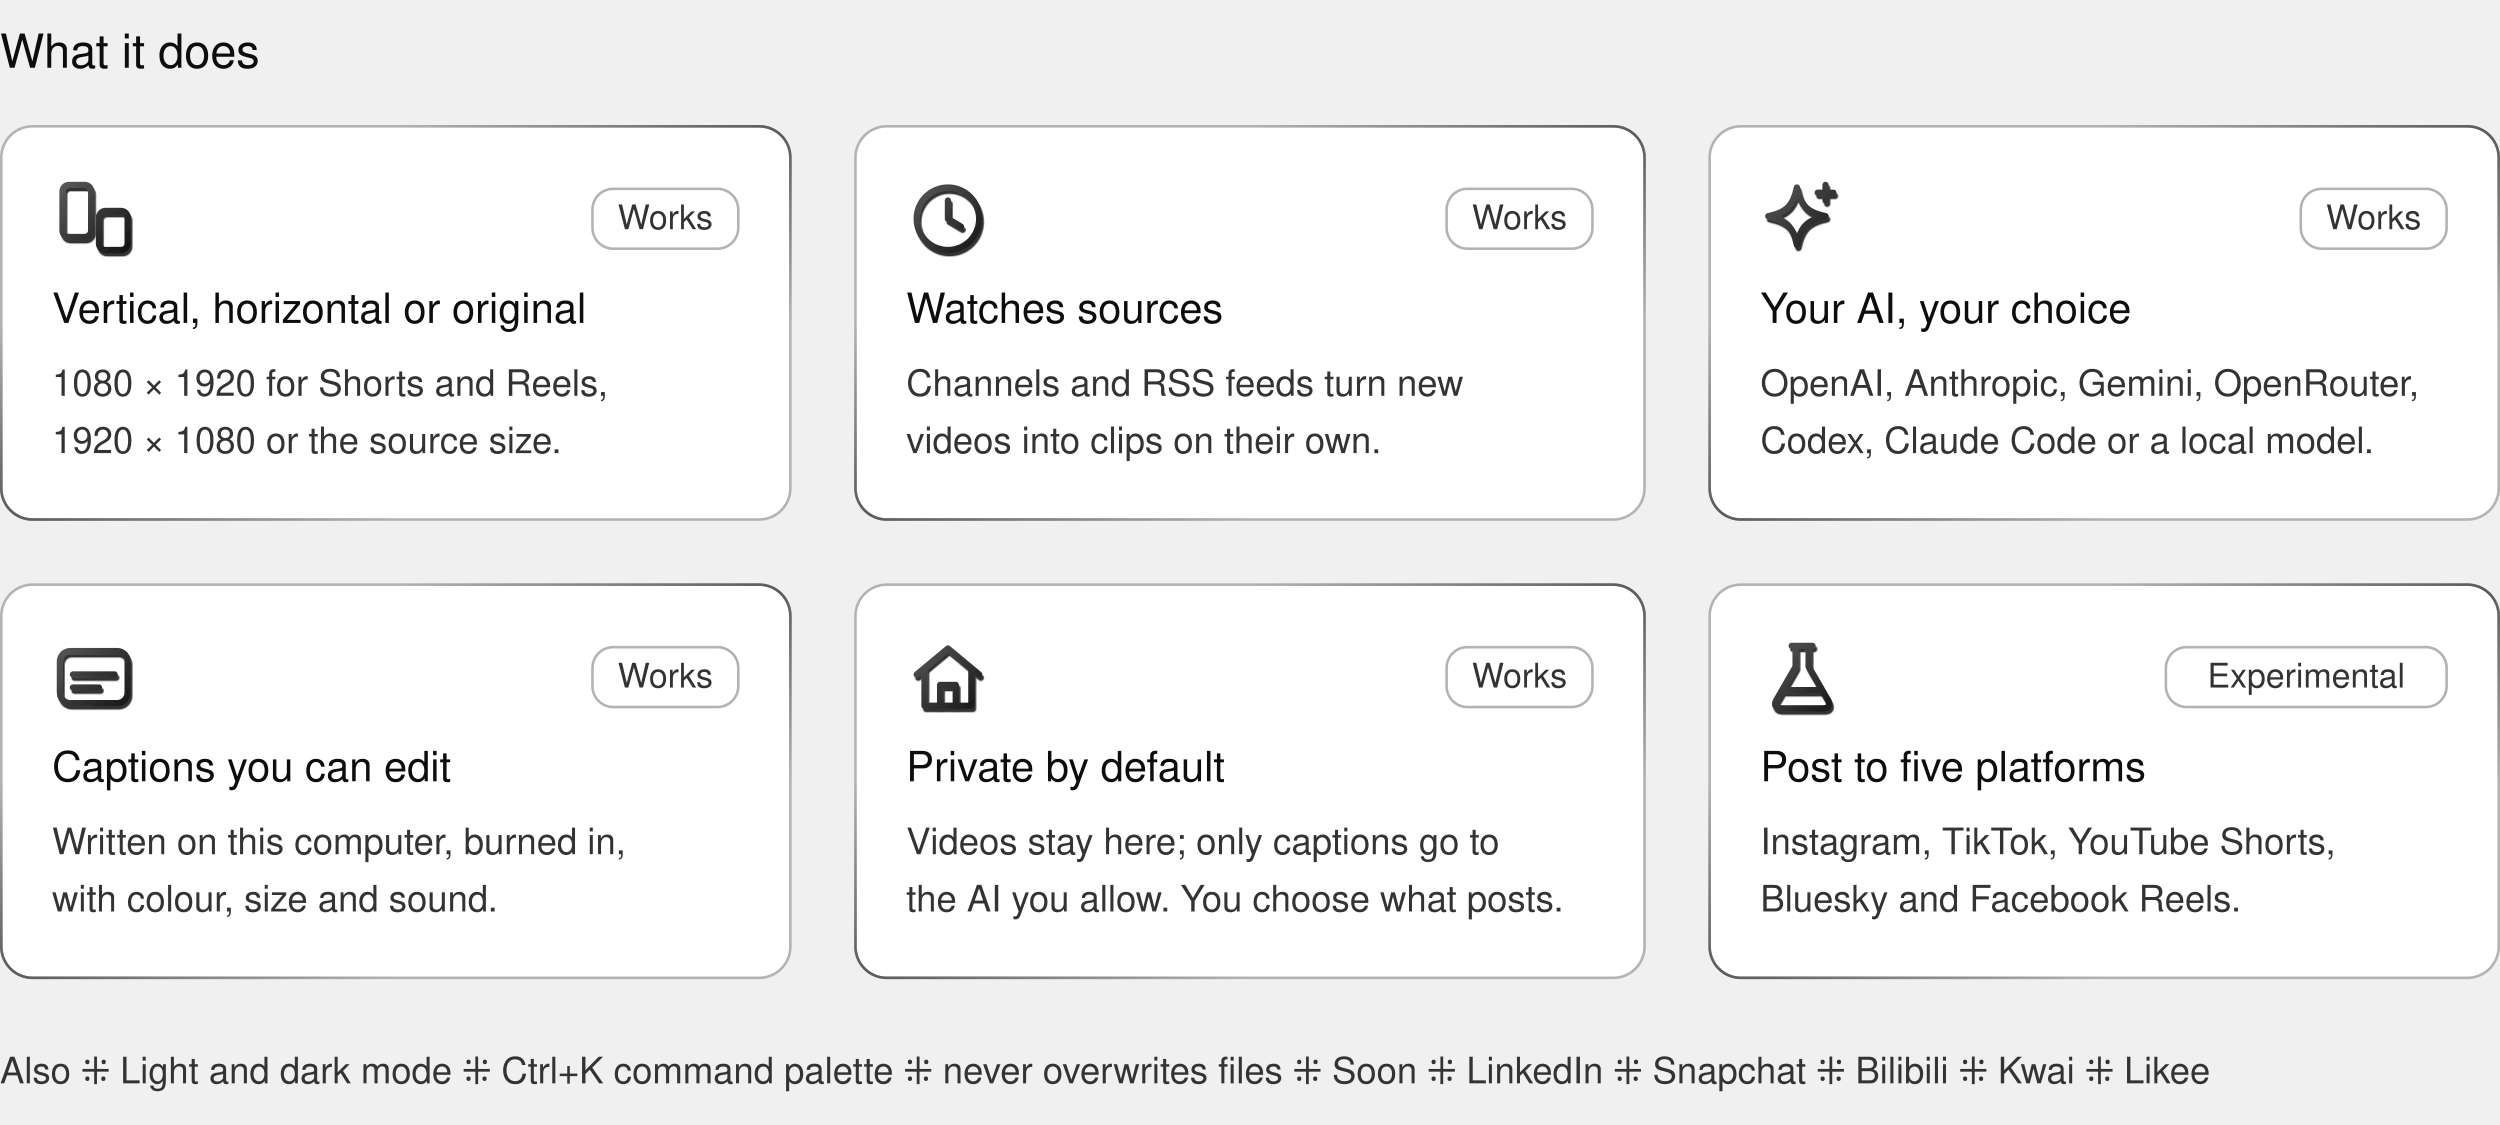
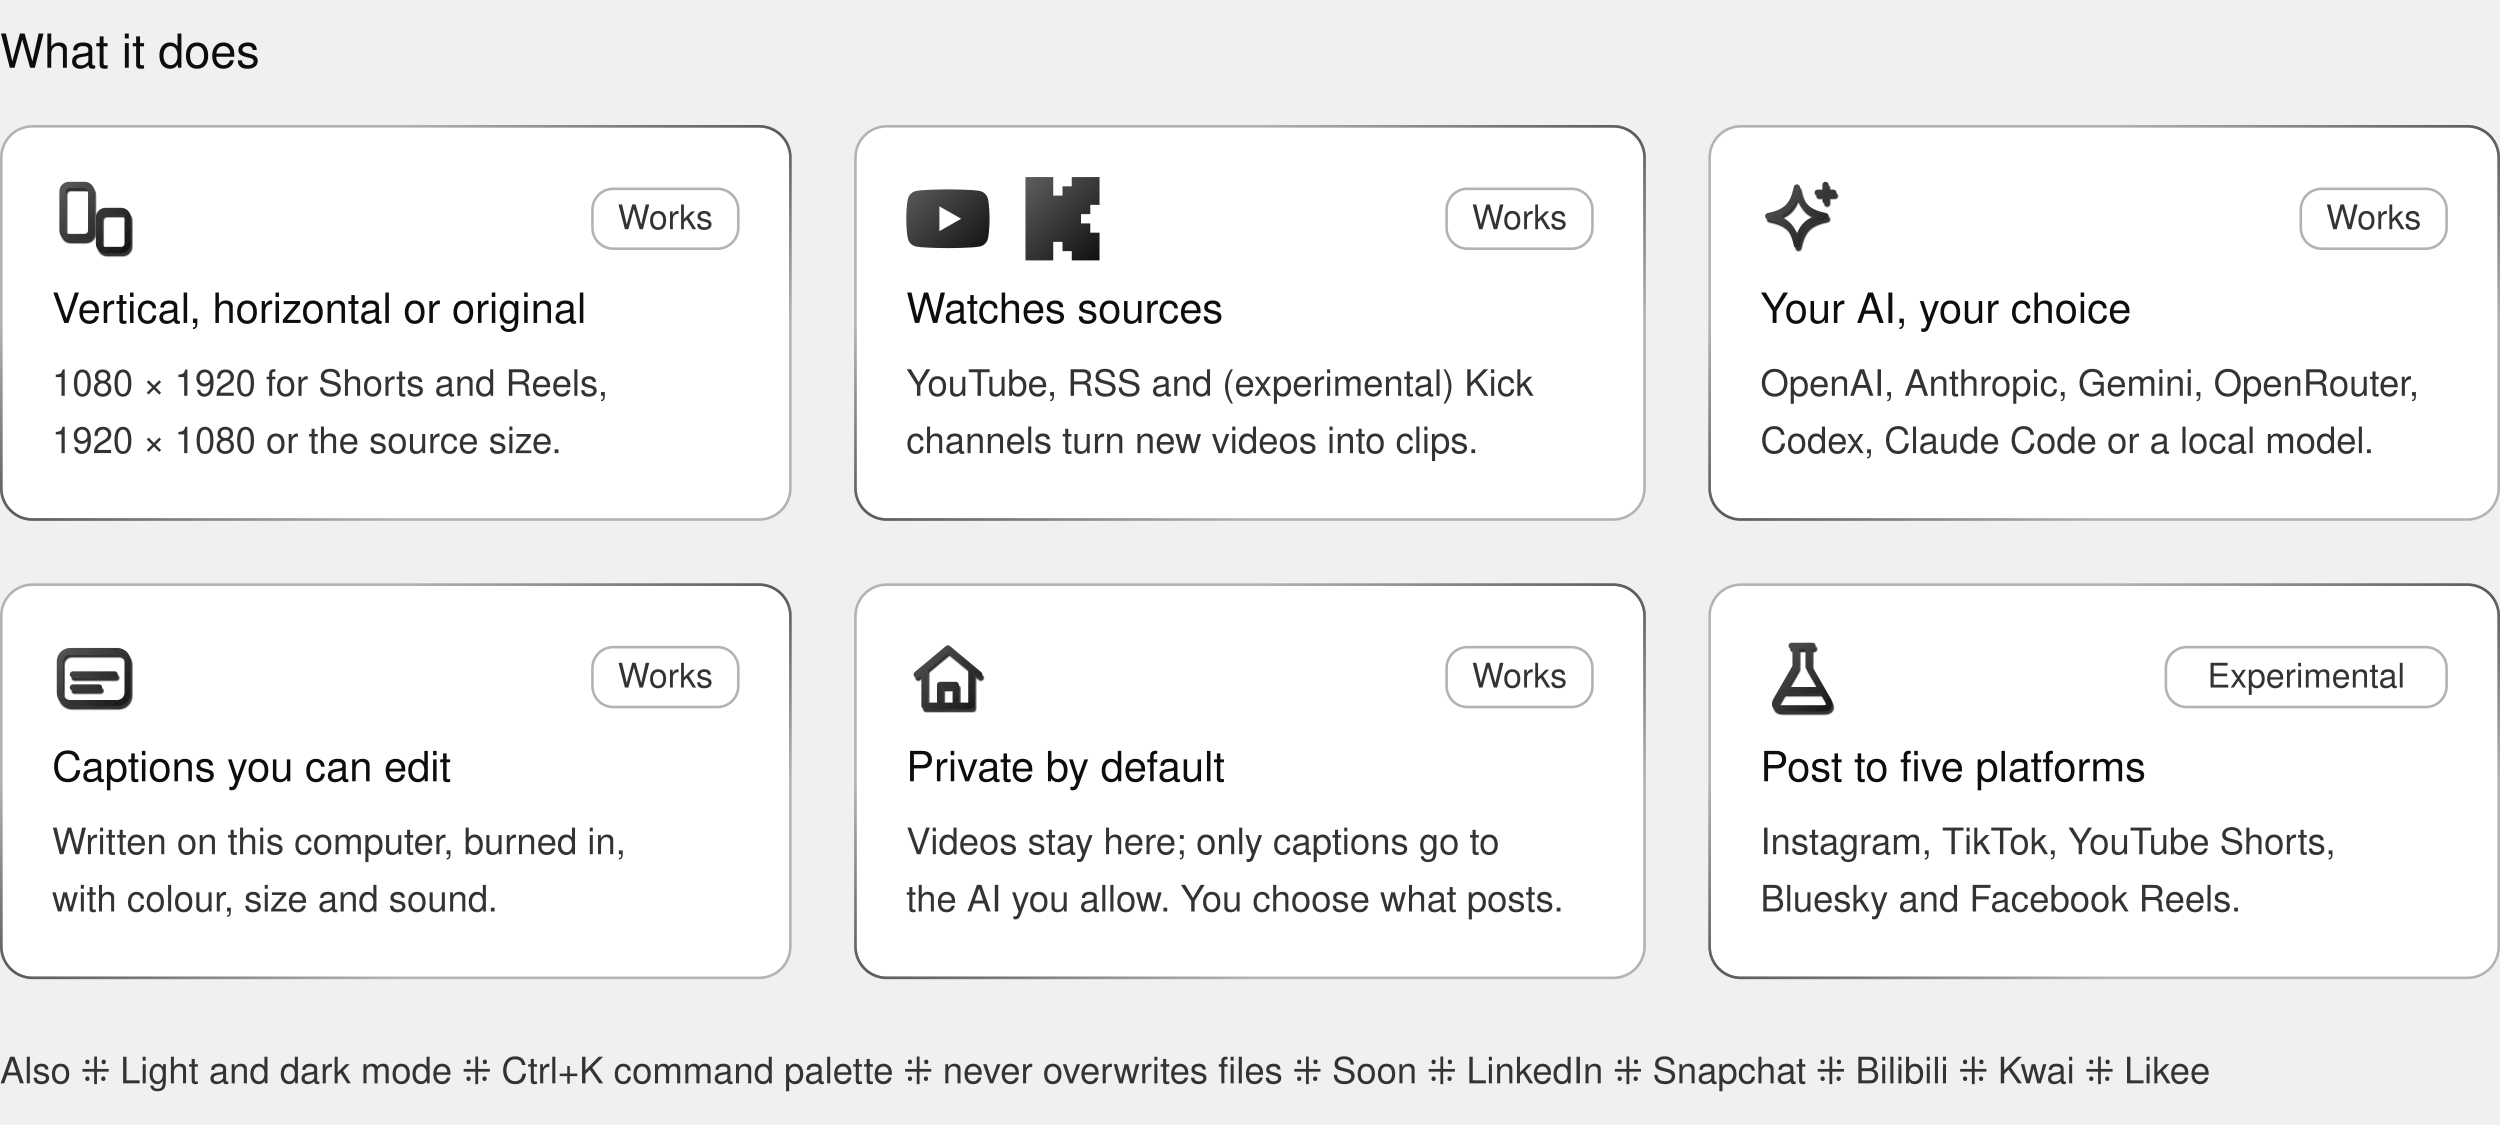
<svg xmlns="http://www.w3.org/2000/svg" width="960" height="432" viewBox="0 0 960 432" role="img" aria-label="What it does">
  <defs>
    <radialGradient id="tr" cx="1" cy="0" r="0.5" gradientUnits="objectBoundingBox">
      <stop offset="0" stop-color="#585858" />
      <stop offset="1" stop-color="#585858" stop-opacity="0" />
    </radialGradient>
    <radialGradient id="bl" cx="0" cy="1" r="0.5" gradientUnits="objectBoundingBox">
      <stop offset="0" stop-color="#585858" />
      <stop offset="1" stop-color="#585858" stop-opacity="0" />
    </radialGradient>
    <linearGradient id="face" x1="0" y1="0" x2="1" y2="1">
      <stop offset="0" stop-color="#606060" />
      <stop offset="1" stop-color="#0d0d0d" />
    </linearGradient>
    <linearGradient id="iface" x1="0" y1="0" x2="32" y2="32" gradientUnits="userSpaceOnUse">
      <stop offset="0" stop-color="#606060" />
      <stop offset="1" stop-color="#0d0d0d" />
    </linearGradient>
    <linearGradient id="iface24" x1="0" y1="0" x2="24" y2="24" gradientUnits="userSpaceOnUse">
      <stop offset="0" stop-color="#606060" />
      <stop offset="1" stop-color="#0d0d0d" />
    </linearGradient>
    <filter id="idepth" x="-20%" y="-20%" width="150%" height="150%">
      <feDropShadow dx="0.64" dy="1.28" stdDeviation="0.16" flood-color="#000000" flood-opacity="0.8" />
    </filter>
  </defs>
  <text x="0" y="26" font-size="18" font-weight="400" fill="#0d0d0d" text-anchor="start" font-family="&quot;Helvetica Neue&quot;, Helvetica, Arial, sans-serif">What it does</text>
  <rect x="0.5" y="48.5" width="303.0" height="151" rx="12" fill="#ffffff" stroke="#b3b3b3" />
  <rect x="0.5" y="48.5" width="303.0" height="151" rx="12" fill="none" stroke="url(#tr)" />
  <rect x="0.5" y="48.5" width="303.0" height="151" rx="12" fill="none" stroke="url(#bl)" />
  <svg x="20.0" y="68" width="32" height="32" viewBox="0 0 32 32" aria-hidden="true">
    <g fill="none" stroke="url(#iface)" stroke-width="2.4" stroke-linecap="round" stroke-linejoin="round" filter="url(#idepth)">
      <rect x="4" y="3" width="11" height="20" rx="2.5" />
      <rect x="18" y="13" width="11" height="15" rx="2.5" />
    </g>
  </svg>
  <rect x="227.5" y="72.5" width="56.0" height="23" rx="8" fill="none" stroke="#b3b3b3" />
  <text x="255.5" y="88" font-size="13" font-weight="400" fill="#333333" text-anchor="middle" font-family="&quot;Helvetica Neue&quot;, Helvetica, Arial, sans-serif">Works</text>
  <text x="20.0" y="124" font-size="16" font-weight="500" fill="#0d0d0d" text-anchor="start" font-family="&quot;Helvetica Neue&quot;, Helvetica, Arial, sans-serif">Vertical, horizontal or original</text>
  <text x="20.0" y="152" font-size="14" font-weight="400" fill="#333333" text-anchor="start" font-family="&quot;Helvetica Neue&quot;, Helvetica, Arial, sans-serif">1080 × 1920 for Shorts and Reels,</text>
  <text x="20.0" y="174" font-size="14" font-weight="400" fill="#333333" text-anchor="start" font-family="&quot;Helvetica Neue&quot;, Helvetica, Arial, sans-serif">1920 × 1080 or the source size.</text>
  <rect x="328.5" y="48.5" width="303.0" height="151" rx="12" fill="#ffffff" stroke="#b3b3b3" />
  <rect x="328.5" y="48.5" width="303.0" height="151" rx="12" fill="none" stroke="url(#tr)" />
  <rect x="328.5" y="48.5" width="303.0" height="151" rx="12" fill="none" stroke="url(#bl)" />
-   <svg x="348.0" y="68" width="32" height="32" viewBox="0 0 32 32" aria-hidden="true">
-     <g fill="none" stroke="url(#iface)" stroke-width="2.4" stroke-linecap="round" stroke-linejoin="round" filter="url(#idepth)">
-       <circle cx="16" cy="16" r="12" />
-       <path d="M16 9 V16 L21 19" />
-     </g>
+   <svg x="348.0" y="68" width="32" height="32" viewBox="0 0 24 24" aria-hidden="true">
+     <path fill="url(#iface24)" d="M23.498 6.186a3.016 3.016 0 0 0-2.122-2.136C19.505 3.545 12 3.545 12 3.545s-7.505 0-9.377.505A3.017 3.017 0 0 0 .502 6.186C0 8.07 0 12 0 12s0 3.93.502 5.814a3.016 3.016 0 0 0 2.122 2.136c1.871.505 9.376.505 9.376.505s7.505 0 9.377-.505a3.015 3.015 0 0 0 2.122-2.136C24 15.93 24 12 24 12s0-3.93-.502-5.814zM9.545 15.568V8.432L15.818 12l-6.273 3.568z" />
+   </svg>
+   <svg x="392.0" y="68" width="32" height="32" viewBox="0 0 24 24" aria-hidden="true">
+     <path fill="url(#iface24)" d="M1.333 0h8v5.333H12V2.667h2.667V0h8v8H20v2.667h-2.667v2.666H20V16h2.667v8h-8v-2.667H12v-2.666H9.333V24h-8Z" />
  </svg>
  <rect x="555.5" y="72.5" width="56.0" height="23" rx="8" fill="none" stroke="#b3b3b3" />
  <text x="583.5" y="88" font-size="13" font-weight="400" fill="#333333" text-anchor="middle" font-family="&quot;Helvetica Neue&quot;, Helvetica, Arial, sans-serif">Works</text>
  <text x="348.0" y="124" font-size="16" font-weight="500" fill="#0d0d0d" text-anchor="start" font-family="&quot;Helvetica Neue&quot;, Helvetica, Arial, sans-serif">Watches sources</text>
-   <text x="348.0" y="152" font-size="14" font-weight="400" fill="#333333" text-anchor="start" font-family="&quot;Helvetica Neue&quot;, Helvetica, Arial, sans-serif">Channels and RSS feeds turn new</text>
-   <text x="348.0" y="174" font-size="14" font-weight="400" fill="#333333" text-anchor="start" font-family="&quot;Helvetica Neue&quot;, Helvetica, Arial, sans-serif">videos into clips on their own.</text>
+   <text x="348.0" y="152" font-size="14" font-weight="400" fill="#333333" text-anchor="start" font-family="&quot;Helvetica Neue&quot;, Helvetica, Arial, sans-serif">YouTube, RSS and (experimental) Kick</text>
+   <text x="348.0" y="174" font-size="14" font-weight="400" fill="#333333" text-anchor="start" font-family="&quot;Helvetica Neue&quot;, Helvetica, Arial, sans-serif">channels turn new videos into clips.</text>
  <rect x="656.5" y="48.5" width="303.0" height="151" rx="12" fill="#ffffff" stroke="#b3b3b3" />
  <rect x="656.5" y="48.5" width="303.0" height="151" rx="12" fill="none" stroke="url(#tr)" />
  <rect x="656.5" y="48.5" width="303.0" height="151" rx="12" fill="none" stroke="url(#bl)" />
  <svg x="676.0" y="68" width="32" height="32" viewBox="0 0 32 32" aria-hidden="true">
    <g fill="none" stroke="url(#iface)" stroke-width="2.4" stroke-linecap="round" stroke-linejoin="round" filter="url(#idepth)">
      <path d="M14 4 C15.5 11 18 13.5 25 15 C18 16.5 15.5 19 14 26 C12.5 19 10 16.5 3 15 C10 13.5 12.5 11 14 4 Z" />
      <path d="M25 3 V9 M22 6 H28" />
    </g>
  </svg>
  <rect x="883.5" y="72.5" width="56.0" height="23" rx="8" fill="none" stroke="#b3b3b3" />
  <text x="911.5" y="88" font-size="13" font-weight="400" fill="#333333" text-anchor="middle" font-family="&quot;Helvetica Neue&quot;, Helvetica, Arial, sans-serif">Works</text>
  <text x="676.0" y="124" font-size="16" font-weight="500" fill="#0d0d0d" text-anchor="start" font-family="&quot;Helvetica Neue&quot;, Helvetica, Arial, sans-serif">Your AI, your choice</text>
  <text x="676.0" y="152" font-size="14" font-weight="400" fill="#333333" text-anchor="start" font-family="&quot;Helvetica Neue&quot;, Helvetica, Arial, sans-serif">OpenAI, Anthropic, Gemini, OpenRouter,</text>
  <text x="676.0" y="174" font-size="14" font-weight="400" fill="#333333" text-anchor="start" font-family="&quot;Helvetica Neue&quot;, Helvetica, Arial, sans-serif">Codex, Claude Code or a local model.</text>
  <rect x="0.5" y="224.5" width="303.0" height="151" rx="12" fill="#ffffff" stroke="#b3b3b3" />
  <rect x="0.5" y="224.5" width="303.0" height="151" rx="12" fill="none" stroke="url(#tr)" />
  <rect x="0.5" y="224.5" width="303.0" height="151" rx="12" fill="none" stroke="url(#bl)" />
  <svg x="20.0" y="244" width="32" height="32" viewBox="0 0 32 32" aria-hidden="true">
    <g fill="none" stroke="url(#iface)" stroke-width="2.4" stroke-linecap="round" stroke-linejoin="round" filter="url(#idepth)">
      <rect x="3" y="6" width="26" height="20" rx="4" />
      <path d="M8 15 H24 M8 20 H18" />
    </g>
  </svg>
  <rect x="227.5" y="248.5" width="56.0" height="23" rx="8" fill="none" stroke="#b3b3b3" />
  <text x="255.5" y="264" font-size="13" font-weight="400" fill="#333333" text-anchor="middle" font-family="&quot;Helvetica Neue&quot;, Helvetica, Arial, sans-serif">Works</text>
  <text x="20.0" y="300" font-size="16" font-weight="500" fill="#0d0d0d" text-anchor="start" font-family="&quot;Helvetica Neue&quot;, Helvetica, Arial, sans-serif">Captions you can edit</text>
  <text x="20.0" y="328" font-size="14" font-weight="400" fill="#333333" text-anchor="start" font-family="&quot;Helvetica Neue&quot;, Helvetica, Arial, sans-serif">Written on this computer, burned in,</text>
  <text x="20.0" y="350" font-size="14" font-weight="400" fill="#333333" text-anchor="start" font-family="&quot;Helvetica Neue&quot;, Helvetica, Arial, sans-serif">with colour, size and sound.</text>
  <rect x="328.5" y="224.5" width="303.0" height="151" rx="12" fill="#ffffff" stroke="#b3b3b3" />
  <rect x="328.5" y="224.5" width="303.0" height="151" rx="12" fill="none" stroke="url(#tr)" />
  <rect x="328.5" y="224.5" width="303.0" height="151" rx="12" fill="none" stroke="url(#bl)" />
  <svg x="348.0" y="244" width="32" height="32" viewBox="0 0 32 32" aria-hidden="true">
    <g fill="none" stroke="url(#iface)" stroke-width="2.4" stroke-linecap="round" stroke-linejoin="round" filter="url(#idepth)">
      <path d="M4 15 L16 5 L28 15" />
      <path d="M7 13 V27 H25 V13" />
      <path d="M13 27 V19 H19 V27" />
    </g>
  </svg>
  <rect x="555.5" y="248.5" width="56.0" height="23" rx="8" fill="none" stroke="#b3b3b3" />
  <text x="583.5" y="264" font-size="13" font-weight="400" fill="#333333" text-anchor="middle" font-family="&quot;Helvetica Neue&quot;, Helvetica, Arial, sans-serif">Works</text>
  <text x="348.0" y="300" font-size="16" font-weight="500" fill="#0d0d0d" text-anchor="start" font-family="&quot;Helvetica Neue&quot;, Helvetica, Arial, sans-serif">Private by default</text>
  <text x="348.0" y="328" font-size="14" font-weight="400" fill="#333333" text-anchor="start" font-family="&quot;Helvetica Neue&quot;, Helvetica, Arial, sans-serif">Videos stay here; only captions go to</text>
  <text x="348.0" y="350" font-size="14" font-weight="400" fill="#333333" text-anchor="start" font-family="&quot;Helvetica Neue&quot;, Helvetica, Arial, sans-serif">the AI you allow. You choose what posts.</text>
  <rect x="656.5" y="224.5" width="303.0" height="151" rx="12" fill="#ffffff" stroke="#b3b3b3" />
  <rect x="656.5" y="224.5" width="303.0" height="151" rx="12" fill="none" stroke="url(#tr)" />
  <rect x="656.5" y="224.5" width="303.0" height="151" rx="12" fill="none" stroke="url(#bl)" />
  <svg x="676.0" y="244" width="32" height="32" viewBox="0 0 32 32" aria-hidden="true">
    <g fill="none" stroke="url(#iface)" stroke-width="2.4" stroke-linecap="round" stroke-linejoin="round" filter="url(#idepth)">
      <path d="M12 4 H20 M13.5 4 V12 L6 25 C5 27 6 28 8 28 H24 C26 28 27 27 26 25 L18.5 12 V4" />
      <path d="M9 21 H23" />
    </g>
  </svg>
  <rect x="831.7" y="248.5" width="107.8" height="23" rx="8" fill="none" stroke="#b3b3b3" />
  <text x="885.6" y="264" font-size="13" font-weight="400" fill="#333333" text-anchor="middle" font-family="&quot;Helvetica Neue&quot;, Helvetica, Arial, sans-serif">Experimental</text>
  <text x="676.0" y="300" font-size="16" font-weight="500" fill="#0d0d0d" text-anchor="start" font-family="&quot;Helvetica Neue&quot;, Helvetica, Arial, sans-serif">Post to five platforms</text>
  <text x="676.0" y="328" font-size="14" font-weight="400" fill="#333333" text-anchor="start" font-family="&quot;Helvetica Neue&quot;, Helvetica, Arial, sans-serif">Instagram, TikTok, YouTube Shorts,</text>
  <text x="676.0" y="350" font-size="14" font-weight="400" fill="#333333" text-anchor="start" font-family="&quot;Helvetica Neue&quot;, Helvetica, Arial, sans-serif">Bluesky and Facebook Reels.</text>
  <text x="0" y="416" font-size="14" font-weight="400" fill="#333333" text-anchor="start" font-family="&quot;Helvetica Neue&quot;, Helvetica, Arial, sans-serif">Also ⁜ Light and dark mode ⁜ Ctrl+K command palette ⁜ never overwrites files ⁜ Soon ⁜ LinkedIn ⁜ Snapchat ⁜ Bilibili ⁜ Kwai ⁜ Likee</text>
</svg>
